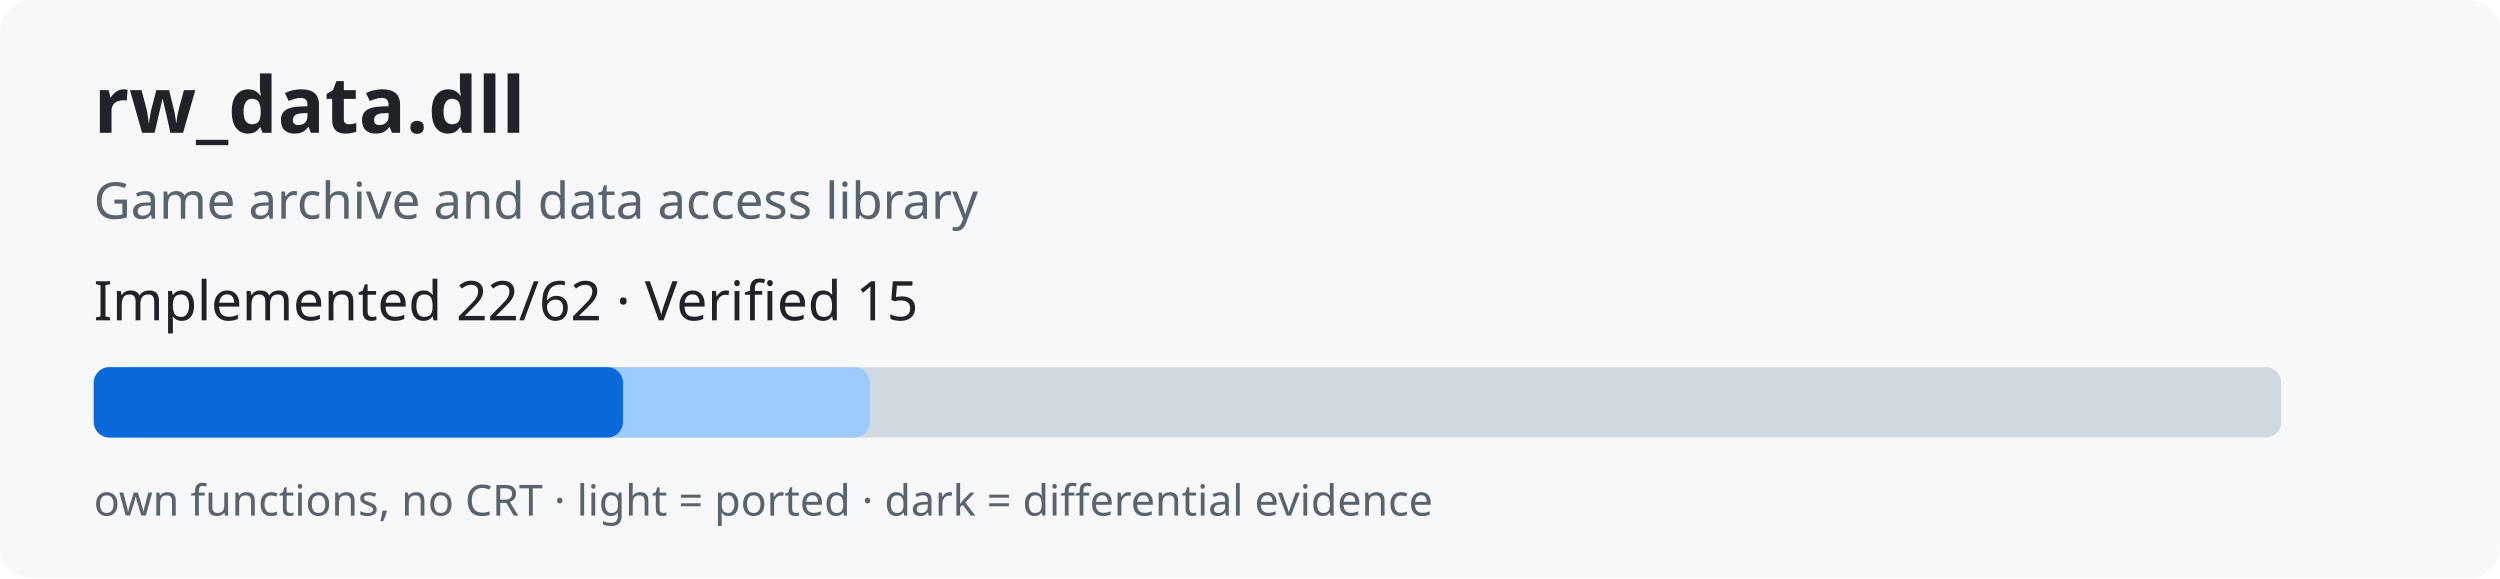
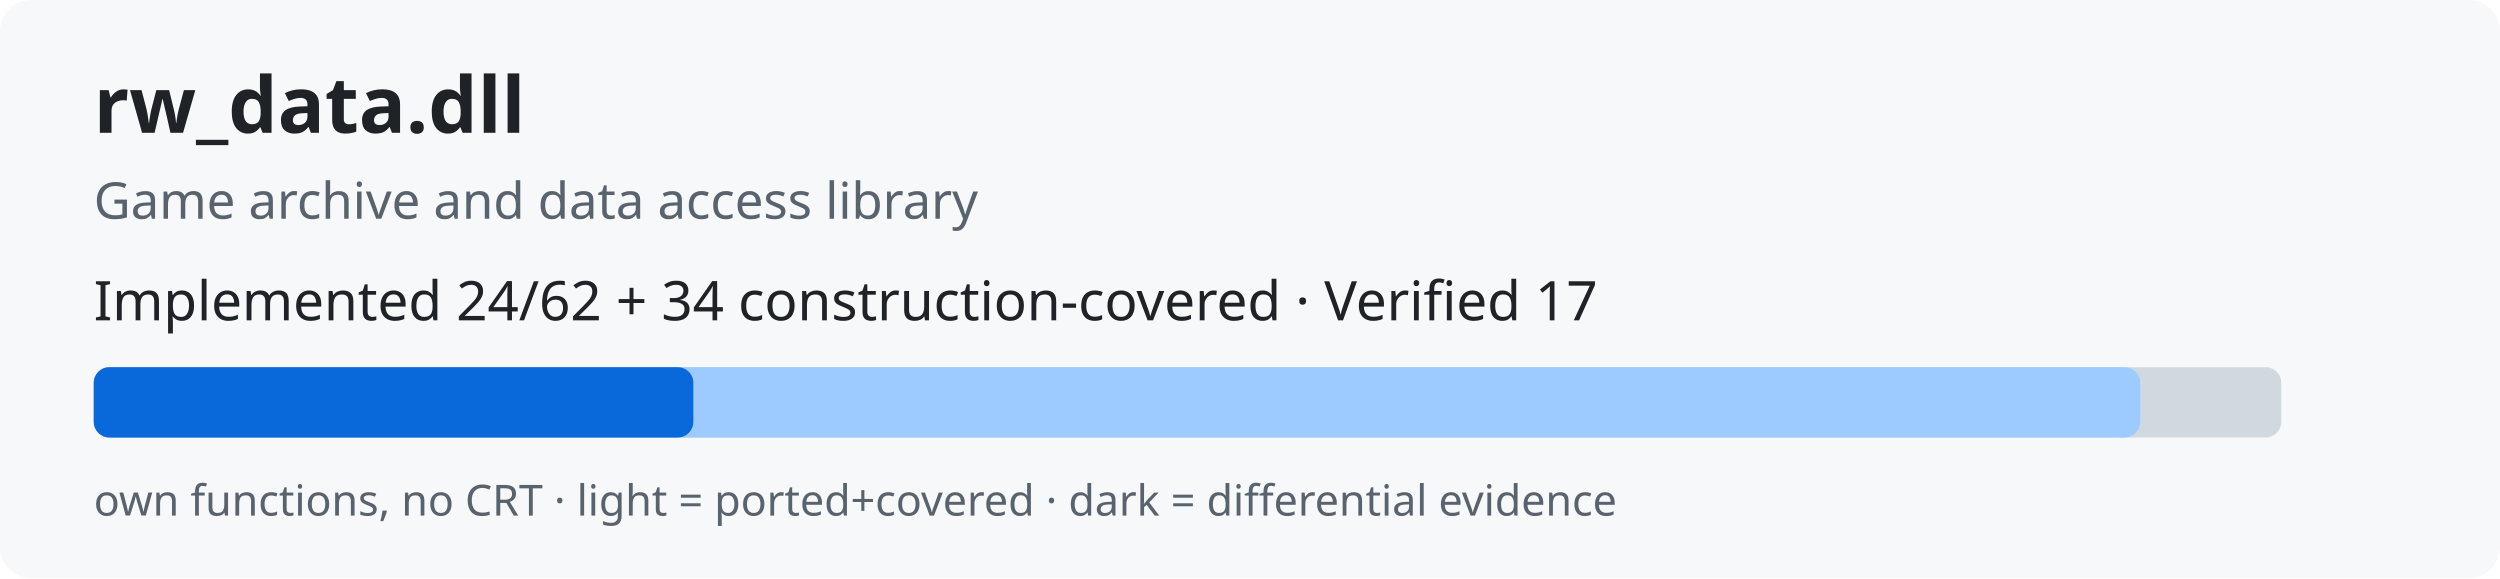
<svg xmlns="http://www.w3.org/2000/svg" width="640" height="148" role="img">
  <rect width="640" height="148" rx="8" fill="#f6f8fa" />
  <text x="24" y="34" font-family="sans-serif" font-size="20" font-weight="bold" fill="#1f2328">rw_data.dll</text>
  <text x="24" y="56" font-family="sans-serif" font-size="13" fill="#59636e">Game archive and data access library</text>
-   <text x="24" y="82" font-family="sans-serif" font-size="14" fill="#1f2328">Implemented 22/62 · Verified 15</text>
+   <text x="24" y="82" font-family="sans-serif" font-size="14" fill="#1f2328">Implemented 24/62 + 34 construction-covered · Verified 17</text>
  <rect x="24" y="94" width="560" height="18" rx="4" fill="#d1d9e0" />
-   <rect x="24" y="94" width="198.7" height="18" rx="4" fill="#9ecbff" />
-   <rect x="24" y="94" width="135.5" height="18" rx="4" fill="#0969da" />
-   <text x="24" y="132" font-family="sans-serif" font-size="11" fill="#59636e">own functions, no CRT · light = ported · dark = differential evidence</text>
+   <rect x="24" y="94" width="523.9" height="18" rx="4" fill="#9ecbff" />
+   <rect x="24" y="94" width="153.5" height="18" rx="4" fill="#0969da" />
+   <text x="24" y="132" font-family="sans-serif" font-size="11" fill="#59636e">own functions, no CRT · light = ported+covered · dark = differential evidence</text>
</svg>
